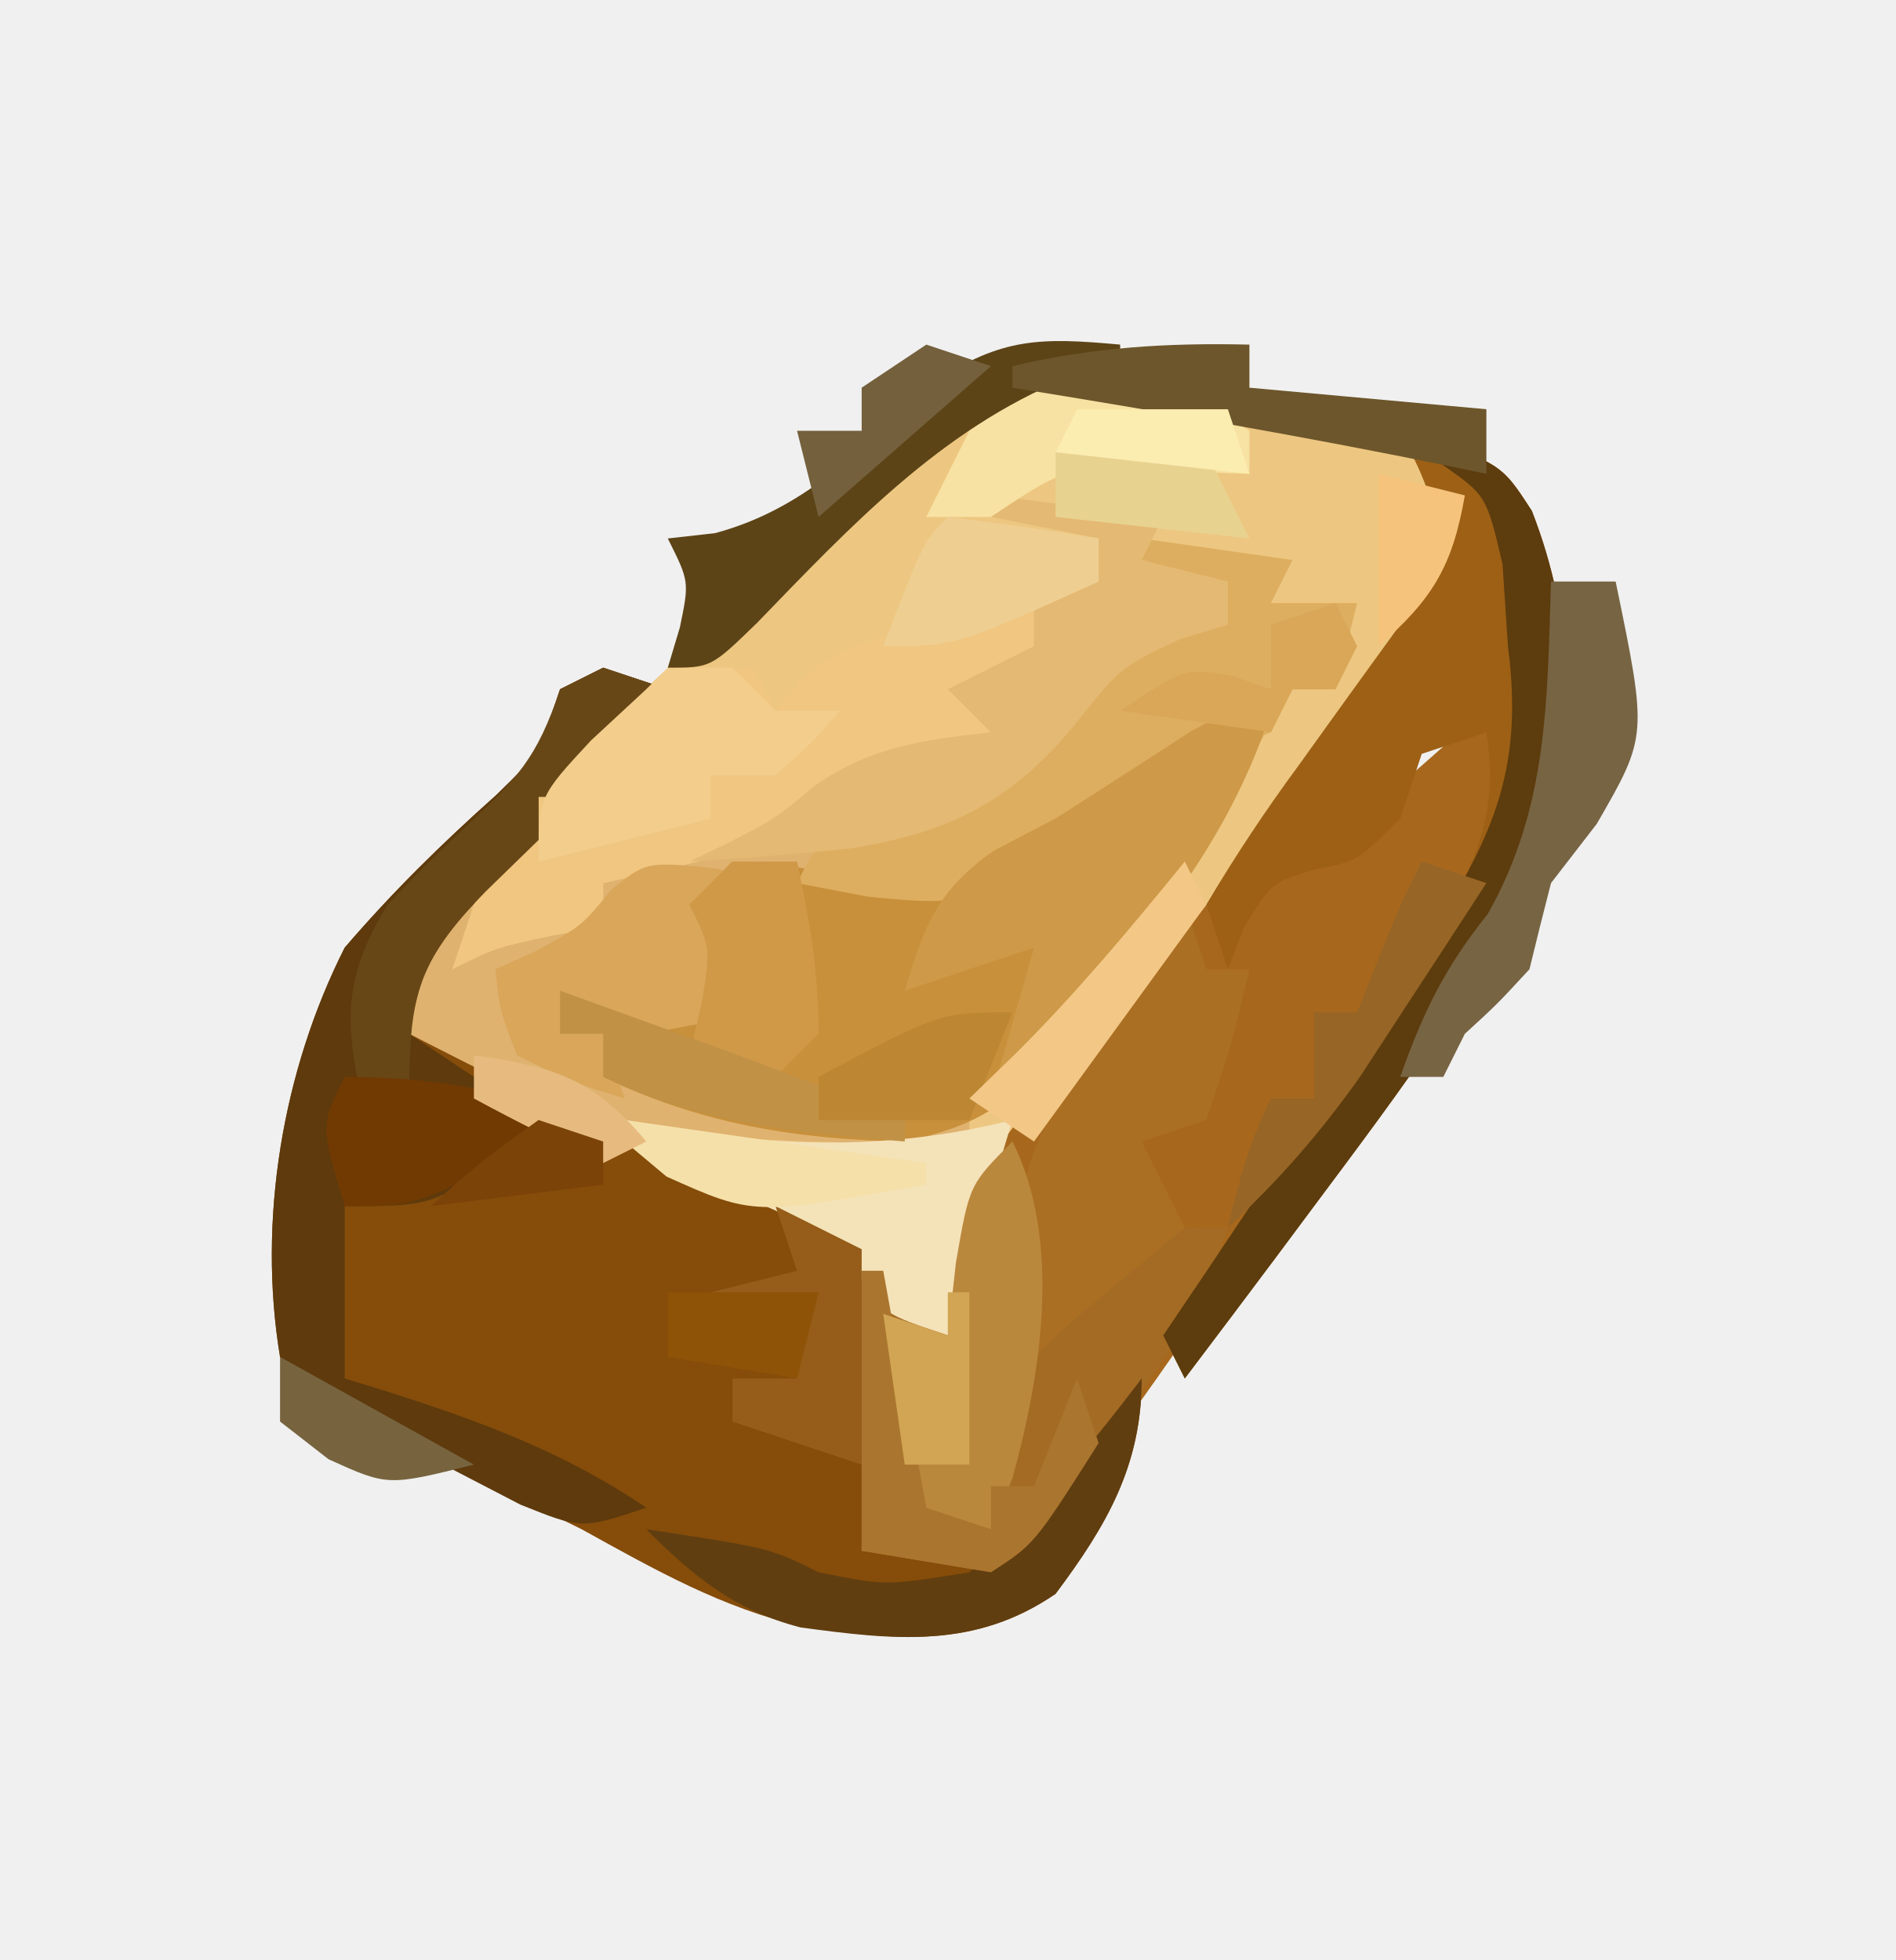
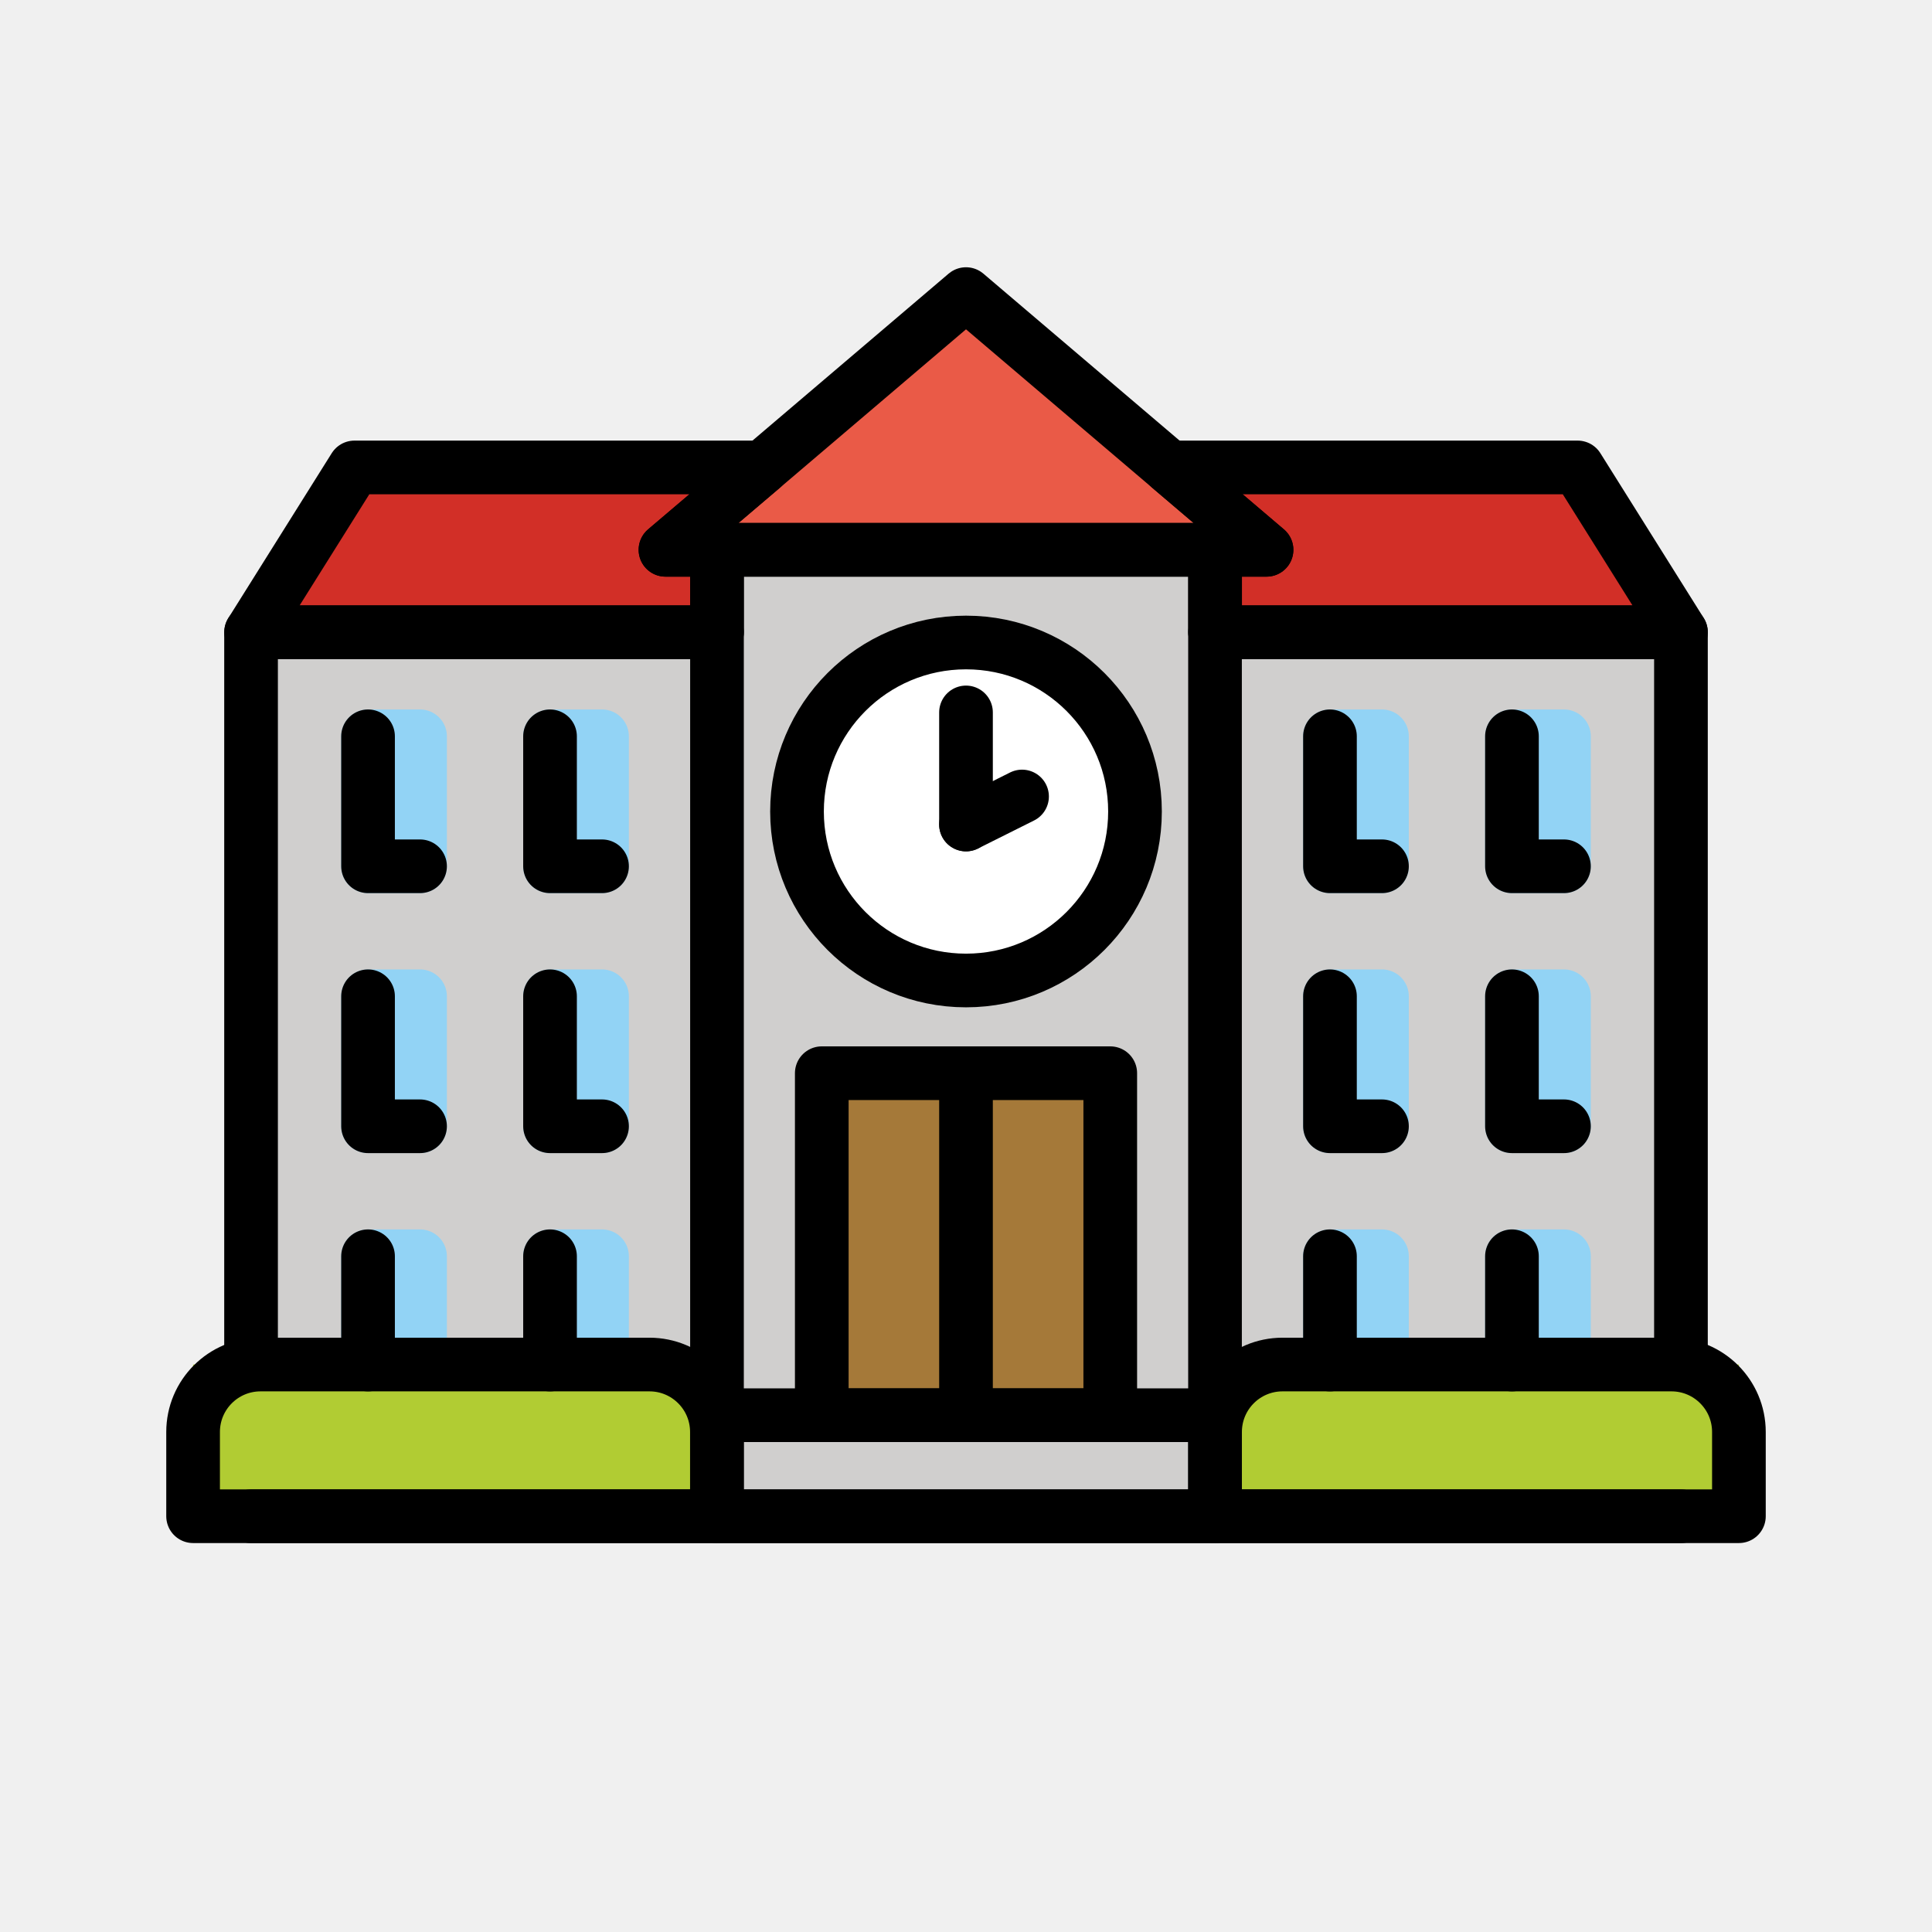
- <svg xmlns="http://www.w3.org/2000/svg" version="1.1" width="88" height="91">
-   <path d="M0 0 C11.229 2.229 11.229 2.229 14 5 C13.639 8.353 12.079 10.645 10.188 13.375 C8.324 16.078 6.499 18.784 4.75 21.562 C4.173 22.367 3.595 23.171 3 24 C2.34 24 1.68 24 1 24 C0.907 24.33 0.907 24.33 0.438 26 C-0.961 28.918 -2.314 30.539 -4.5 32.875 C-7.817 36.502 -9.1 39.198 -10 44 C-13 43 -13 43 -14.332 41.059 C-16.525 38.352 -18.359 37.987 -21.688 37.062 C-27.16 35.393 -31.308 33.248 -36 30 C-35.199 26.137 -33.681 23.925 -31 21 C-30.34 21 -29.68 21 -29 21 C-29 20.34 -29 19.68 -29 19 C-25.126 14.738 -20.727 10.973 -16.418 7.16 C-15.016 5.908 -13.633 4.634 -12.301 3.309 C-8.446 -0.398 -5.074 -0.79 0 0 Z " fill="#DFB26F" transform="translate(54,18)" />
-   <path d="M0 0 C0.99 0.33 1.98 0.66 3 1 C1.719 2.707 0.382 4.374 -1 6 C-1.66 6 -2.32 6 -3 6 C-3 6.66 -3 7.32 -3 8 C-3.804 8.784 -4.609 9.568 -5.438 10.375 C-7.946 12.944 -8.386 13.684 -9 17 C-2.431 20.383 4.044 23.506 11 26 C12 27 12 27 12.098 30.16 C12.086 31.448 12.074 32.736 12.062 34.062 C12.053 35.353 12.044 36.643 12.035 37.973 C12.024 38.972 12.012 39.971 12 41 C17.407 41.49 17.407 41.49 20.117 39.25 C20.697 38.508 21.277 37.765 21.875 37 C22.471 36.258 23.066 35.515 23.68 34.75 C24.115 34.172 24.551 33.595 25 33 C25 37.05 23.368 39.83 21 43 C17.273 45.555 13.622 45.152 9.312 44.535 C5.504 43.654 2.398 41.879 -1 40 C-3.123 38.953 -5.248 37.912 -7.375 36.875 C-12.752 34.248 -12.752 34.248 -15 32 C-16.054 25.649 -14.885 18.708 -12 13 C-9.794 10.428 -7.489 8.164 -4.961 5.91 C-3 4 -3 4 -2 1 C-1.34 0.67 -0.68 0.34 0 0 Z " fill="#854C0A" transform="translate(28,31)" />
-   <path d="M0 0 C11.229 2.229 11.229 2.229 14 5 C13.639 8.353 12.079 10.645 10.188 13.375 C8.324 16.078 6.499 18.784 4.75 21.562 C4.173 22.367 3.595 23.171 3 24 C2.34 24 1.68 24 1 24 C0.907 24.33 0.907 24.33 0.438 26 C-0.961 28.918 -2.314 30.539 -4.5 32.875 C-7.817 36.502 -9.1 39.198 -10 44 C-13 43 -13 43 -14.188 41.125 C-16.542 38.365 -18.854 37.771 -22.258 36.711 C-24 36 -24 36 -25 34 C-24.216 34.165 -23.433 34.33 -22.625 34.5 C-18.06 35.13 -13.599 35.082 -9 35 C-9 34.34 -9 33.68 -9 33 C-7.865 31.865 -6.725 30.733 -5.566 29.621 C-1.59 25.506 1.902 20.856 4.812 15.938 C5.008 15.618 5.008 15.618 6 14 C6.66 14 7.32 14 8 14 C8 13.01 8 12.02 8 11 C6.68 10.67 5.36 10.34 4 10 C4.33 9.67 4.66 9.34 5 9 C1.7 8.01 -1.6 7.02 -5 6 C-4.34 6.33 -3.68 6.66 -3 7 C-3 7.66 -3 8.32 -3 9 C-3.99 9 -4.98 9 -6 9 C-6 9.99 -6 10.98 -6 12 C-6.99 12.66 -7.98 13.32 -9 14 C-8.67 14.495 -8.67 14.495 -7 17 C-7.626 17.121 -8.253 17.242 -8.898 17.367 C-9.716 17.535 -10.533 17.702 -11.375 17.875 C-11.781 17.956 -11.781 17.956 -13.836 18.367 C-16 19 -16 19 -18 21 C-20.632 21.856 -23.295 22.389 -26 23 C-26 23.66 -26 24.32 -26 25 C-26.392 25.072 -26.392 25.072 -28.375 25.438 C-31 26 -31 26 -33 27 C-32.34 25.02 -31.68 23.04 -31 21 C-30.34 21 -29.68 21 -29 21 C-29 20.34 -29 19.68 -29 19 C-25.126 14.738 -20.727 10.973 -16.418 7.16 C-15.016 5.908 -13.633 4.634 -12.301 3.309 C-8.446 -0.398 -5.074 -0.79 0 0 Z " fill="#EDC781" transform="translate(54,18)" />
-   <path d="M0 0 C0.515 5.331 -1.037 8.378 -4 12.625 C-4.407 13.23 -4.814 13.836 -5.234 14.459 C-6.074 15.706 -6.918 16.95 -7.769 18.189 C-8.915 19.875 -10.025 21.585 -11.133 23.297 C-14.128 27.926 -17.205 32.485 -20.625 36.812 C-20.879 37.135 -20.879 37.135 -22.164 38.77 C-24 40 -24 40 -30 39 C-30 34.71 -30 30.42 -30 26 C-28.68 26.99 -27.36 27.98 -26 29 C-25.99 28.505 -25.99 28.505 -25.938 26 C-25.213 20.737 -21.535 17.689 -18 14 C-16.654 12.343 -15.314 10.682 -14 9 C-13.67 9.66 -13.34 10.32 -13 11 C-12.34 10.01 -11.68 9.02 -11 8 C-10.01 7.34 -9.02 6.68 -8 6 C-6.15 4.441 -4.338 2.843 -2.523 1.242 C-1 0 -1 0 0 0 Z " fill="#A7681D" transform="translate(70,33)" />
-   <path d="M0 0 C-1.597 5.112 -4.748 8.849 -8 13 C-8.681 13.949 -9.361 14.898 -10.062 15.875 C-12.383 18.42 -13.63 19.251 -17 20 C-21.976 19.909 -26.486 19.184 -31 17 C-31 16.34 -31 15.68 -31 15 C-31.66 15 -32.32 15 -33 15 C-32.67 14.34 -32.34 13.68 -32 13 C-31.01 13.165 -31.01 13.165 -26 14 C-26.103 13.608 -26.103 13.608 -26.625 11.625 C-26.749 10.759 -26.872 9.893 -27 9 C-26.34 8.34 -25.68 7.68 -25 7 C-22.793 7.129 -22.793 7.129 -20.188 7.562 C-15.326 8.14 -15.326 8.14 -12.375 6.875 C-11.591 6.256 -10.807 5.638 -10 5 C-8.614 4.089 -7.217 3.194 -5.812 2.312 C-5.475 2.094 -5.475 2.094 -3.77 0.988 C-2 0 -2 0 0 0 Z " fill="#C8903B" transform="translate(59,33)" />
-   <path d="M0 0 C4.658 1.471 4.658 1.471 6.113 3.723 C8.114 8.861 8.084 13.631 7 19 C4.153 25.137 0.032 30.599 -4 36 C-4.281 36.378 -4.281 36.378 -5.706 38.291 C-7.132 40.198 -8.563 42.101 -10 44 C-10.33 43.34 -10.66 42.68 -11 42 C-10.336 41.01 -9.672 40.02 -8.988 39 C-6.722 35.616 -4.468 32.224 -2.218 28.829 C-1.23 27.345 -0.228 25.87 0.777 24.398 C3.141 20.849 4.678 18.338 4 14 C3.01 14.33 2.02 14.66 1 15 C0.67 15.99 0.34 16.98 0 18 C-2 20 -2 20 -4 20.375 C-6 21 -6 21 -7.25 23.062 C-7.497 23.702 -7.745 24.341 -8 25 C-8.33 24.01 -8.66 23.02 -9 22 C-7.639 19.709 -6.262 17.635 -4.688 15.5 C-4.27 14.919 -3.853 14.337 -3.424 13.738 C-2.288 12.155 -1.144 10.577 0 9 C2 6 2 6 1.688 3.938 C1 2 1 2 0 0 Z " fill="#9D6015" transform="translate(65,20)" />
-   <path d="M0 0 C1.478 2.957 1.06 5.742 1 9 C1.464 8.588 1.464 8.588 3.812 6.5 C6.625 4 6.625 4 10 4 C8.55 8.356 6.323 11.318 3.375 14.812 C2.558 15.788 1.74 16.764 0.898 17.77 C0.272 18.506 -0.355 19.242 -1 20 C-2.98 19.67 -4.96 19.34 -7 19 C-7 14.71 -7 10.42 -7 6 C-5.68 6.99 -4.36 7.98 -3 9 C-2.938 8.443 -2.938 8.443 -2.625 5.625 C-2 2 -2 2 0 0 Z " fill="#A46B24" transform="translate(47,53)" />
-   <path d="M0 0 C0.99 0.33 1.98 0.66 3 1 C1.719 2.707 0.382 4.374 -1 6 C-1.66 6 -2.32 6 -3 6 C-3 6.66 -3 7.32 -3 8 C-3.804 8.784 -4.609 9.568 -5.438 10.375 C-7.818 12.814 -8.636 13.727 -9 17 C-7.02 18.32 -5.04 19.64 -3 21 C-7.5 25 -7.5 25 -12 25 C-12 27.64 -12 30.28 -12 33 C-11.408 33.182 -10.817 33.364 -10.207 33.551 C-5.787 34.957 -1.875 36.375 2 39 C-1 40 -1 40 -3.848 38.855 C-4.909 38.305 -5.969 37.755 -7.062 37.188 C-7.594 36.916 -7.594 36.916 -10.285 35.543 C-13 34 -13 34 -15 32 C-16.054 25.649 -14.885 18.708 -12 13 C-9.794 10.428 -7.489 8.164 -4.961 5.91 C-3 4 -3 4 -2 1 C-1.34 0.67 -0.68 0.34 0 0 Z " fill="#5E3A0C" transform="translate(28,31)" />
-   <path d="M0 0 C0.99 0.33 1.98 0.66 3 1 C3 1.66 3 2.32 3 3 C2.01 3.66 1.02 4.32 0 5 C0.33 5.495 0.33 5.495 2 8 C1.687 8.061 1.687 8.061 0.102 8.367 C-0.716 8.535 -1.533 8.702 -2.375 8.875 C-2.781 8.956 -2.781 8.956 -4.836 9.367 C-7 10 -7 10 -9 12 C-11.632 12.856 -14.295 13.389 -17 14 C-17 14.66 -17 15.32 -17 16 C-17.392 16.072 -17.392 16.072 -19.375 16.438 C-22 17 -22 17 -24 18 C-23.34 16.02 -22.68 14.04 -22 12 C-21.34 12 -20.68 12 -20 12 C-20 11.34 -20 10.68 -20 10 C-16.91 6.38 -14.82 4.413 -10 4 C-9.67 4.66 -9.34 5.32 -9 6 C-8.608 5.526 -8.216 5.051 -7.812 4.562 C-5.591 2.647 -3.84 2.523 -1 2 C-0.67 1.34 -0.34 0.68 0 0 Z " fill="#F0C680" transform="translate(45,27)" />
-   <path d="M0 0 C2.31 0.33 4.62 0.66 7 1 C6.67 1.66 6.34 2.32 6 3 C7.32 3 8.64 3 10 3 C9.67 4.32 9.34 5.64 9 7 C8.34 7 7.68 7 7 7 C6.67 7.66 6.34 8.32 6 9 C4.333 9.667 2.667 10.333 1 11 C-1.013 12.314 -3.013 13.647 -5 15 C-8.039 17.059 -8.926 17.007 -12.75 16.625 C-13.286 16.522 -13.286 16.522 -16 16 C-15 14 -15 14 -11.25 12.688 C-7.178 11.257 -4.86 9.28 -2 6 C-1.34 5.34 -0.68 4.68 0 4 C1.32 4 2.64 4 4 4 C4 3.34 4 2.68 4 2 C2.35 2 0.7 2 -1 2 C-0.67 1.34 -0.34 0.68 0 0 Z " fill="#DEAE60" transform="translate(53,25)" />
-   <path d="M0 0 C0.33 0.99 0.66 1.98 1 3 C1.66 3 2.32 3 3 3 C2.188 6.438 2.188 6.438 1 10 C0.01 10.33 -0.98 10.66 -2 11 C-1.34 12.32 -0.68 13.64 0 15 C-1.497 16.237 -2.995 17.474 -4.492 18.711 C-5.711 19.753 -6.867 20.867 -8 22 C-8.538 15.412 -7.802 11.394 -4 6 C-3.25 4.854 -2.5 3.709 -1.75 2.562 C-1.173 1.717 -0.595 0.871 0 0 Z " fill="#AA6F23" transform="translate(55,42)" />
-   <path d="M0 0 C-2.253 7.209 -7.599 12.916 -13 18 C-12.34 15.69 -11.68 13.38 -11 11 C-12.98 11.66 -14.96 12.32 -17 13 C-16.099 9.969 -15.497 8.351 -12.875 6.5 C-12.401 6.253 -12.401 6.253 -10 5 C-7.915 3.675 -5.842 2.332 -3.77 0.988 C-2 0 -2 0 0 0 Z " fill="#CE9948" transform="translate(59,33)" />
-   <path d="M0 0 C2.64 0.33 5.28 0.66 8 1 C7.67 1.66 7.34 2.32 7 3 C8.32 3.33 9.64 3.66 11 4 C11 4.66 11 5.32 11 6 C10.258 6.227 9.515 6.454 8.75 6.688 C6 8 6 8 4.062 10.438 C1.06 14.167 -1.868 15.671 -6.609 16.402 C-9.073 16.656 -11.528 16.858 -14 17 C-13.379 16.702 -12.757 16.404 -12.117 16.098 C-10 15 -10 15 -8.125 13.438 C-5.462 11.636 -3.162 11.359 0 11 C-0.66 10.34 -1.32 9.68 -2 9 C-0.68 8.34 0.64 7.68 2 7 C2 6.01 2 5.02 2 4 C2.99 4 3.98 4 5 4 C5 3.34 5 2.68 5 2 C4.175 1.835 4.175 1.835 0 1 C0 0.67 0 0.34 0 0 Z " fill="#E4B973" transform="translate(46,23)" />
-   <path d="M0 0 C4.658 1.471 4.658 1.471 6.113 3.723 C8.114 8.861 8.084 13.631 7 19 C4.153 25.137 0.032 30.599 -4 36 C-4.281 36.378 -4.281 36.378 -5.706 38.291 C-7.132 40.198 -8.563 42.101 -10 44 C-10.33 43.34 -10.66 42.68 -11 42 C-10.348 41.033 -9.695 40.066 -9.023 39.07 C-6.754 35.696 -4.504 32.31 -2.266 28.915 C-1.185 27.279 -0.093 25.651 1 24.023 C4.14 19.147 5.789 15.973 5 10 C4.918 8.742 4.835 7.484 4.75 6.188 C4 3 4 3 1.938 1.562 C1.298 1.377 0.659 1.191 0 1 C0 0.67 0 0.34 0 0 Z " fill="#5D3C0D" transform="translate(65,20)" />
-   <path d="M0 0 C0.412 0.083 0.412 0.083 2.5 0.5 C7.889 1.27 12.667 1.333 18 0 C17.01 3.3 16.02 6.6 15 10 C12 9 12 9 10.812 7.125 C8.458 4.365 6.146 3.771 2.742 2.711 C1 2 1 2 0 0 Z " fill="#F4E2B9" transform="translate(29,52)" />
-   <path d="M0 0 C0.464 0.113 0.464 0.113 2.812 0.688 C2.482 1.677 2.152 2.667 1.812 3.688 C1.153 3.688 0.492 3.688 -0.188 3.688 C-0.188 4.348 -0.188 5.008 -0.188 5.688 C0.472 6.018 1.133 6.348 1.812 6.688 C-2.938 7.688 -2.938 7.688 -5.188 7.688 C-4.857 8.678 -4.527 9.668 -4.188 10.688 C-6.625 9.938 -6.625 9.938 -9.188 8.688 C-10 6.562 -10 6.562 -10.188 4.688 C-9.589 4.419 -8.991 4.151 -8.375 3.875 C-6.188 2.688 -6.188 2.688 -4.812 1 C-3.188 -0.312 -3.188 -0.312 0 0 Z " fill="#D9A65A" transform="translate(33.1875,40.3125)" />
-   <path d="M0 0 C2.314 4.629 1.328 10.813 0 15.625 C-0.33 16.409 -0.66 17.192 -1 18 C-2.32 17.67 -3.64 17.34 -5 17 C-5.33 14.03 -5.66 11.06 -6 8 C-5.01 8.33 -4.02 8.66 -3 9 C-2.876 7.886 -2.752 6.772 -2.625 5.625 C-2 2 -2 2 0 0 Z " fill="#BA883D" transform="translate(47,53)" />
-   <path d="M0 0 C0.99 0 1.98 0 3 0 C4.482 7.164 4.482 7.164 2.125 11.25 C1.424 12.158 0.723 13.065 0 14 C-0.342 15.331 -0.678 16.664 -1 18 C-2.5 19.625 -2.5 19.625 -4 21 C-4.33 21.66 -4.66 22.32 -5 23 C-5.66 23 -6.32 23 -7 23 C-5.95 20.024 -4.933 17.917 -2.938 15.438 C-0.141 10.477 -0.182 5.611 0 0 Z " fill="#776443" transform="translate(72,27)" />
-   <path d="M0 0 C0 4.05 -1.632 6.83 -4 10 C-7.754 12.574 -11.492 12.147 -15.84 11.559 C-18.892 10.769 -20.797 9.203 -23 7 C-17.25 7.875 -17.25 7.875 -15 9 C-11.875 9.625 -11.875 9.625 -8 9 C-4.967 6.279 -2.47 3.233 0 0 Z " fill="#613E10" transform="translate(53,64)" />
-   <path d="M0 0 C0.99 0.33 1.98 0.66 3 1 C1.719 2.707 0.382 4.374 -1 6 C-1.66 6 -2.32 6 -3 6 C-3 6.66 -3 7.32 -3 8 C-3.804 8.784 -4.609 9.568 -5.438 10.375 C-8.76 13.779 -9 15.397 -9 20 C-9.66 20.33 -10.32 20.66 -11 21 C-11.952 16.809 -12.266 14.672 -10 11 C-8.856 9.771 -7.665 8.583 -6.438 7.438 C-4.004 5.166 -3.077 4.232 -2 1 C-1.34 0.67 -0.68 0.34 0 0 Z " fill="#684717" transform="translate(28,31)" />
-   <path d="M0 0 C0.99 0 1.98 0 3 0 C3.66 0.66 4.32 1.32 5 2 C5.99 2 6.98 2 8 2 C6.688 3.5 6.688 3.5 5 5 C4.01 5 3.02 5 2 5 C2 5.66 2 6.32 2 7 C-0.64 7.66 -3.28 8.32 -6 9 C-6 6 -6 6 -3.562 3.375 C-2.717 2.591 -1.871 1.808 -1 1 C-0.67 0.67 -0.34 0.34 0 0 Z " fill="#F3CD8C" transform="translate(31,31)" />
-   <path d="M0 0 C8.571 -0.286 8.571 -0.286 12 2 C12 2.66 12 3.32 12 4 C11.693 3.988 11.693 3.988 10.137 3.93 C9.328 3.912 8.52 3.894 7.688 3.875 C7.287 3.863 7.287 3.863 5.262 3.805 C3 4 3 4 0 6 C-0.99 6 -1.98 6 -3 6 C-2 4 -1 2 0 0 Z " fill="#F8E2A3" transform="translate(46,18)" />
-   <path d="M0 0 C0 0.33 0 0.66 0 1 C-0.825 1.186 -1.65 1.371 -2.5 1.562 C-8.352 3.966 -12.521 8.442 -16.875 12.938 C-19 15 -19 15 -21 15 C-20.814 14.381 -20.629 13.762 -20.438 13.125 C-20 11 -20 11 -21 9 C-20.277 8.919 -19.554 8.838 -18.809 8.754 C-14.476 7.591 -11.876 4.671 -8.598 1.715 C-5.485 -0.34 -3.657 -0.335 0 0 Z " fill="#5D4417" transform="translate(52,16)" />
-   <path d="M0 0 C1.32 0.66 2.64 1.32 4 2 C4 5.3 4 8.6 4 12 C2.02 11.34 0.04 10.68 -2 10 C-2 9.34 -2 8.68 -2 8 C-1.01 8 -0.02 8 1 8 C1 7.01 1 6.02 1 5 C-0.32 4.67 -1.64 4.34 -3 4 C-1.68 3.67 -0.36 3.34 1 3 C0.67 2.01 0.34 1.02 0 0 Z " fill="#955D19" transform="translate(36,56)" />
-   <path d="M0 0 C0.33 0 0.66 0 1 0 C1.66 3.63 2.32 7.26 3 11 C3.99 11.33 4.98 11.66 6 12 C6 11.34 6 10.68 6 10 C6.66 10 7.32 10 8 10 C8.66 8.35 9.32 6.7 10 5 C10.33 5.99 10.66 6.98 11 8 C8.023 12.691 8.023 12.691 6 14 C5.01 13.835 5.01 13.835 0 13 C0 8.71 0 4.42 0 0 Z " fill="#AA752E" transform="translate(40,59)" />
-   <path d="M0 0 C0 0.66 0 1.32 0 2 C3.63 2.33 7.26 2.66 11 3 C11 3.99 11 4.98 11 6 C10.709 5.939 10.709 5.939 9.234 5.633 C2.514 4.259 -4.229 3.094 -11 2 C-11 1.67 -11 1.34 -11 1 C-7.266 0.121 -3.832 -0.089 0 0 Z " fill="#6D562B" transform="translate(58,16)" />
-   <path d="M0 0 C0.99 0.33 1.98 0.66 3 1 C1.756 2.921 0.504 4.836 -0.75 6.75 C-1.446 7.817 -2.142 8.885 -2.859 9.984 C-4.739 12.632 -6.628 14.799 -9 17 C-8.494 14.831 -8 13 -7 11 C-6.34 11 -5.68 11 -5 11 C-5 9.68 -5 8.36 -5 7 C-4.34 7 -3.68 7 -3 7 C-2.691 6.216 -2.381 5.433 -2.062 4.625 C-1 2 -1 2 0 0 Z " fill="#976525" transform="translate(66,40)" />
-   <path d="M0 0 C2.871 0 5.23 0.271 8 1 C8.33 1.66 8.66 2.32 9 3 C3.375 6 3.375 6 0 6 C-1.125 2.25 -1.125 2.25 0 0 Z " fill="#713A03" transform="translate(16,50)" />
-   <path d="M0 0 C0.99 0 1.98 0 3 0 C3.597 2.763 4 5.16 4 8 C3.34 8.66 2.68 9.32 2 10 C-0.125 9.625 -0.125 9.625 -2 9 C-1.907 8.608 -1.907 8.608 -1.438 6.625 C-1 4 -1 4 -2 2 C-1.34 1.34 -0.68 0.68 0 0 Z " fill="#D09948" transform="translate(34,40)" />
-   <path d="M0 0 C2.339 0.287 4.674 0.619 7 1 C7 1.66 7 2.32 7 3 C0.375 6 0.375 6 -3 6 C-1.125 1.125 -1.125 1.125 0 0 Z " fill="#EFCE91" transform="translate(44,24)" />
-   <path d="M0 0 C1.73 0.624 3.459 1.249 5.188 1.875 C6.15 2.223 7.113 2.571 8.105 2.93 C10.756 3.91 13.381 4.937 16 6 C16 6.33 16 6.66 16 7 C11.029 6.588 6.555 6.204 2 4 C2 3.34 2 2.68 2 2 C1.34 2 0.68 2 0 2 C0 1.34 0 0.68 0 0 Z " fill="#C19146" transform="translate(26,46)" />
-   <path d="M0 0 C-0.66 1.65 -1.32 3.3 -2 5 C-4.31 5 -6.62 5 -9 5 C-9 4.34 -9 3.68 -9 3 C-3.375 0 -3.375 0 0 0 Z " fill="#BD8632" transform="translate(47,47)" />
-   <path d="M0 0 C0.33 0.66 0.66 1.32 1 2 C-1.64 5.63 -4.28 9.26 -7 13 C-7.99 12.34 -8.98 11.68 -10 11 C-9.278 10.299 -8.556 9.598 -7.812 8.875 C-5.002 6.072 -2.505 3.077 0 0 Z " fill="#F3C786" transform="translate(55,40)" />
-   <path d="M0 0 C2.31 0 4.62 0 7 0 C7.66 1.32 8.32 2.64 9 4 C6.03 3.67 3.06 3.34 0 3 C0 2.01 0 1.02 0 0 Z " fill="#E8D290" transform="translate(49,21)" />
-   <path d="M0 0 C0.33 0 0.66 0 1 0 C1 2.64 1 5.28 1 8 C0.01 8 -0.98 8 -2 8 C-2.33 5.69 -2.66 3.38 -3 1 C-2.01 1.33 -1.02 1.66 0 2 C0 1.34 0 0.68 0 0 Z " fill="#D1A553" transform="translate(44,60)" />
-   <path d="M0 0 C0.33 0.66 0.66 1.32 1 2 C0.67 2.66 0.34 3.32 0 4 C-0.66 4 -1.32 4 -2 4 C-2.33 4.66 -2.66 5.32 -3 6 C-5.31 5.67 -7.62 5.34 -10 5 C-7 3 -7 3 -4.812 3.375 C-4.214 3.581 -3.616 3.788 -3 4 C-3 3.01 -3 2.02 -3 1 C-2.01 0.67 -1.02 0.34 0 0 Z " fill="#D9A757" transform="translate(62,28)" />
-   <path d="M0 0 C4.62 0.66 9.24 1.32 14 2 C14 2.33 14 2.66 14 3 C5.996 4.447 5.996 4.447 1.938 2.625 C1.298 2.089 0.659 1.552 0 1 C0 0.67 0 0.34 0 0 Z " fill="#F5E0A9" transform="translate(29,52)" />
-   <path d="M0 0 C0.99 0.33 1.98 0.66 3 1 C1.68 2.155 1.68 2.155 -5 8 C-5.33 6.68 -5.66 5.36 -6 4 C-5.01 4 -4.02 4 -3 4 C-3 3.34 -3 2.68 -3 2 C-2.01 1.34 -1.02 0.68 0 0 Z " fill="#74603C" transform="translate(43,16)" />
-   <path d="M0 0 C2.31 0 4.62 0 7 0 C6.67 1.32 6.34 2.64 6 4 C5.01 3.835 5.01 3.835 0 3 C0 2.01 0 1.02 0 0 Z " fill="#8F5308" transform="translate(31,60)" />
-   <path d="M0 0 C1.32 0.33 2.64 0.66 4 1 C3.436 4.27 2.5 5.826 0 8 C0 5.36 0 2.72 0 0 Z " fill="#F5C37B" transform="translate(64,22)" />
-   <path d="M0 0 C2.97 1.65 5.94 3.3 9 5 C5 6 5 6 2.25 4.75 C1.508 4.173 0.765 3.595 0 3 C0 2.01 0 1.02 0 0 Z " fill="#77643F" transform="translate(13,63)" />
-   <path d="M0 0 C3.688 0.498 5.605 1.101 8 4 C7.67 4.165 7.67 4.165 6 5 C3.969 4.066 1.965 3.068 0 2 C0 1.34 0 0.68 0 0 Z " fill="#E7BB7F" transform="translate(22,49)" />
-   <path d="M0 0 C2.31 0 4.62 0 7 0 C7.33 0.99 7.66 1.98 8 3 C5.03 2.67 2.06 2.34 -1 2 C-0.67 1.34 -0.34 0.68 0 0 Z " fill="#FBECAF" transform="translate(50,19)" />
-   <path d="M0 0 C0.99 0.33 1.98 0.66 3 1 C3 1.66 3 2.32 3 3 C0.36 3.33 -2.28 3.66 -5 4 C-2.688 1.938 -2.688 1.938 0 0 Z " fill="#7C4309" transform="translate(25,52)" />
+ <svg xmlns="http://www.w3.org/2000/svg" id="emoji" viewBox="0 0 72 72">
+   <g id="color">
+     <polygon fill="#d0cfce" points="9.356 56.506 62.644 56.506 62.644 23.564 45.282 23.564 45.282 20.658 26.718 20.658 26.718 23.564 9.356 23.564 9.356 56.506" />
+     <rect x="30.625" y="39.995" width="10.751" height="12.746" fill="#a57939" />
+     <circle cx="36" cy="30.242" r="6.298" fill="#fff" />
+     <rect x="20.498" y="46.817" width="1.938" height="4.035" fill="none" stroke="#92d3f5" stroke-linecap="round" stroke-linejoin="round" stroke-width="2" />
+     <rect x="13.716" y="46.817" width="1.938" height="4.035" fill="none" stroke="#92d3f5" stroke-linecap="round" stroke-linejoin="round" stroke-width="2" />
+     <rect x="20.498" y="37.128" width="1.938" height="4.844" fill="none" stroke="#92d3f5" stroke-linecap="round" stroke-linejoin="round" stroke-width="2" />
+     <rect x="13.716" y="37.128" width="1.938" height="4.844" fill="none" stroke="#92d3f5" stroke-linecap="round" stroke-linejoin="round" stroke-width="2" />
+     <rect x="20.498" y="27.44" width="1.938" height="4.844" fill="none" stroke="#92d3f5" stroke-linecap="round" stroke-linejoin="round" stroke-width="2" />
+     <rect x="13.716" y="27.44" width="1.938" height="4.844" fill="none" stroke="#92d3f5" stroke-linecap="round" stroke-linejoin="round" stroke-width="2" />
+     <rect x="56.346" y="46.817" width="1.938" height="4.035" fill="none" stroke="#92d3f5" stroke-linecap="round" stroke-linejoin="round" stroke-width="2" />
+     <rect x="49.564" y="46.817" width="1.938" height="4.035" fill="none" stroke="#92d3f5" stroke-linecap="round" stroke-linejoin="round" stroke-width="2" />
+     <rect x="56.346" y="37.128" width="1.938" height="4.844" fill="none" stroke="#92d3f5" stroke-linecap="round" stroke-linejoin="round" stroke-width="2" />
+     <rect x="49.564" y="37.128" width="1.938" height="4.844" fill="none" stroke="#92d3f5" stroke-linecap="round" stroke-linejoin="round" stroke-width="2" />
+     <rect x="56.346" y="27.44" width="1.938" height="4.844" fill="none" stroke="#92d3f5" stroke-linecap="round" stroke-linejoin="round" stroke-width="2" />
+     <rect x="49.564" y="27.44" width="1.938" height="4.844" fill="none" stroke="#92d3f5" stroke-linecap="round" stroke-linejoin="round" stroke-width="2" />
+     <polygon fill="#d22f27" points="24.8 20.49 26.72 20.49 26.72 23.56 9.36 23.56 13.21 17.42 28.411 17.42 24.8 20.49" />
+     <polygon fill="#d22f27" points="47.2 20.49 45.284 20.49 45.284 23.56 62.644 23.56 58.794 17.42 43.592 17.42 47.2 20.49" />
+     <polygon fill="#ea5a47" points="47.2 20.49 24.8 20.49 26.72 18.859 36 10.96 47.2 20.49" />
+     <rect x="7.196" y="50.852" width="19.522" height="5.653" fill="#b1cc33" />
+     <rect x="45.282" y="50.852" width="19.522" height="5.653" fill="#b1cc33" />
+   </g>
+   <g id="line">
+     <rect x="26.72" y="20.49" width="18.56" height="36.02" fill="none" stroke="#000" stroke-linecap="round" stroke-linejoin="round" stroke-width="2" />
+     <polygon fill="none" stroke="#000" stroke-linecap="round" stroke-linejoin="round" stroke-width="2" points="24.8 20.49 26.72 20.49 26.72 23.56 9.36 23.56 13.21 17.42 28.411 17.42 24.8 20.49" />
+     <polygon fill="none" stroke="#000" stroke-linecap="round" stroke-linejoin="round" stroke-width="2" points="47.2 20.49 45.284 20.49 45.284 23.56 62.644 23.56 58.794 17.42 43.592 17.42 47.2 20.49" />
+     <polygon fill="none" stroke="#000" stroke-linecap="round" stroke-linejoin="round" stroke-width="2" points="47.2 20.49 24.8 20.49 26.72 18.859 36 10.96 47.2 20.49" />
+     <path fill="none" stroke="#000" stroke-linecap="round" stroke-linejoin="round" stroke-width="2" d="M9.71,50.852h14.493c1.389,0,2.514,1.126,2.514,2.514v3.139H7.196v-3.139c0-1.389,1.126-2.514,2.514-2.514Z" />
+     <path fill="none" stroke="#000" stroke-linecap="round" stroke-linejoin="round" stroke-width="2" d="M47.797,50.852h14.493c1.389,0,2.514,1.126,2.514,2.514v3.139h-19.522v-3.139c0-1.389,1.126-2.514,2.514-2.514Z" />
+     <line x1="26.718" x2="45.282" y1="52.741" y2="52.741" fill="none" stroke="#000" stroke-linecap="round" stroke-linejoin="round" stroke-width="2" />
+     <polyline fill="none" stroke="#000" stroke-linecap="round" stroke-linejoin="round" stroke-width="2" points="9.356 50.852 9.356 23.564 26.718 23.564" />
+     <line x1="62.644" x2="9.356" y1="56.506" y2="56.506" fill="none" stroke="#000" stroke-linecap="round" stroke-linejoin="round" stroke-width="2" />
+     <polyline fill="none" stroke="#000" stroke-linecap="round" stroke-linejoin="round" stroke-width="2" points="45.282 23.564 62.644 23.564 62.644 50.852" />
+     <rect x="30.625" y="39.995" width="10.751" height="12.746" fill="none" stroke="#000" stroke-linecap="round" stroke-linejoin="round" stroke-width="2" />
+     <line x1="36" x2="36" y1="52.741" y2="39.995" fill="none" stroke="#000" stroke-linecap="round" stroke-linejoin="round" stroke-width="2" />
+     <circle cx="36" cy="30.242" r="6.298" fill="none" stroke="#000" stroke-linecap="round" stroke-linejoin="round" stroke-width="2" />
+     <line x1="36" x2="36" y1="30.727" y2="26.55" fill="none" stroke="#000" stroke-linecap="round" stroke-linejoin="round" stroke-width="2" />
+     <line x1="36" x2="38.089" y1="30.727" y2="29.683" fill="none" stroke="#000" stroke-linecap="round" stroke-linejoin="round" stroke-width="2" />
+     <line x1="20.498" x2="20.498" y1="50.852" y2="46.817" fill="none" stroke="#000" stroke-linecap="round" stroke-linejoin="round" stroke-width="2" />
+     <line x1="13.716" x2="13.716" y1="50.852" y2="46.817" fill="none" stroke="#000" stroke-linecap="round" stroke-linejoin="round" stroke-width="2" />
+     <polyline fill="none" stroke="#000" stroke-linecap="round" stroke-linejoin="round" stroke-width="2" points="22.436 41.973 20.498 41.973 20.498 37.128" />
+     <polyline fill="none" stroke="#000" stroke-linecap="round" stroke-linejoin="round" stroke-width="2" points="15.654 41.973 13.716 41.973 13.716 37.128" />
+     <polyline fill="none" stroke="#000" stroke-linecap="round" stroke-linejoin="round" stroke-width="2" points="22.436 32.284 20.498 32.284 20.498 27.44" />
+     <polyline fill="none" stroke="#000" stroke-linecap="round" stroke-linejoin="round" stroke-width="2" points="15.654 32.284 13.716 32.284 13.716 27.44" />
+     <line x1="56.346" x2="56.346" y1="50.852" y2="46.817" fill="none" stroke="#000" stroke-linecap="round" stroke-linejoin="round" stroke-width="2" />
+     <line x1="49.564" x2="49.564" y1="50.852" y2="46.817" fill="none" stroke="#000" stroke-linecap="round" stroke-linejoin="round" stroke-width="2" />
+     <polyline fill="none" stroke="#000" stroke-linecap="round" stroke-linejoin="round" stroke-width="2" points="58.284 41.973 56.346 41.973 56.346 37.128" />
+     <polyline fill="none" stroke="#000" stroke-linecap="round" stroke-linejoin="round" stroke-width="2" points="51.502 41.973 49.564 41.973 49.564 37.128" />
+     <polyline fill="none" stroke="#000" stroke-linecap="round" stroke-linejoin="round" stroke-width="2" points="58.284 32.284 56.346 32.284 56.346 27.44" />
+     <polyline fill="none" stroke="#000" stroke-linecap="round" stroke-linejoin="round" stroke-width="2" points="51.502 32.284 49.564 32.284 49.564 27.44" />
+   </g>
</svg>
